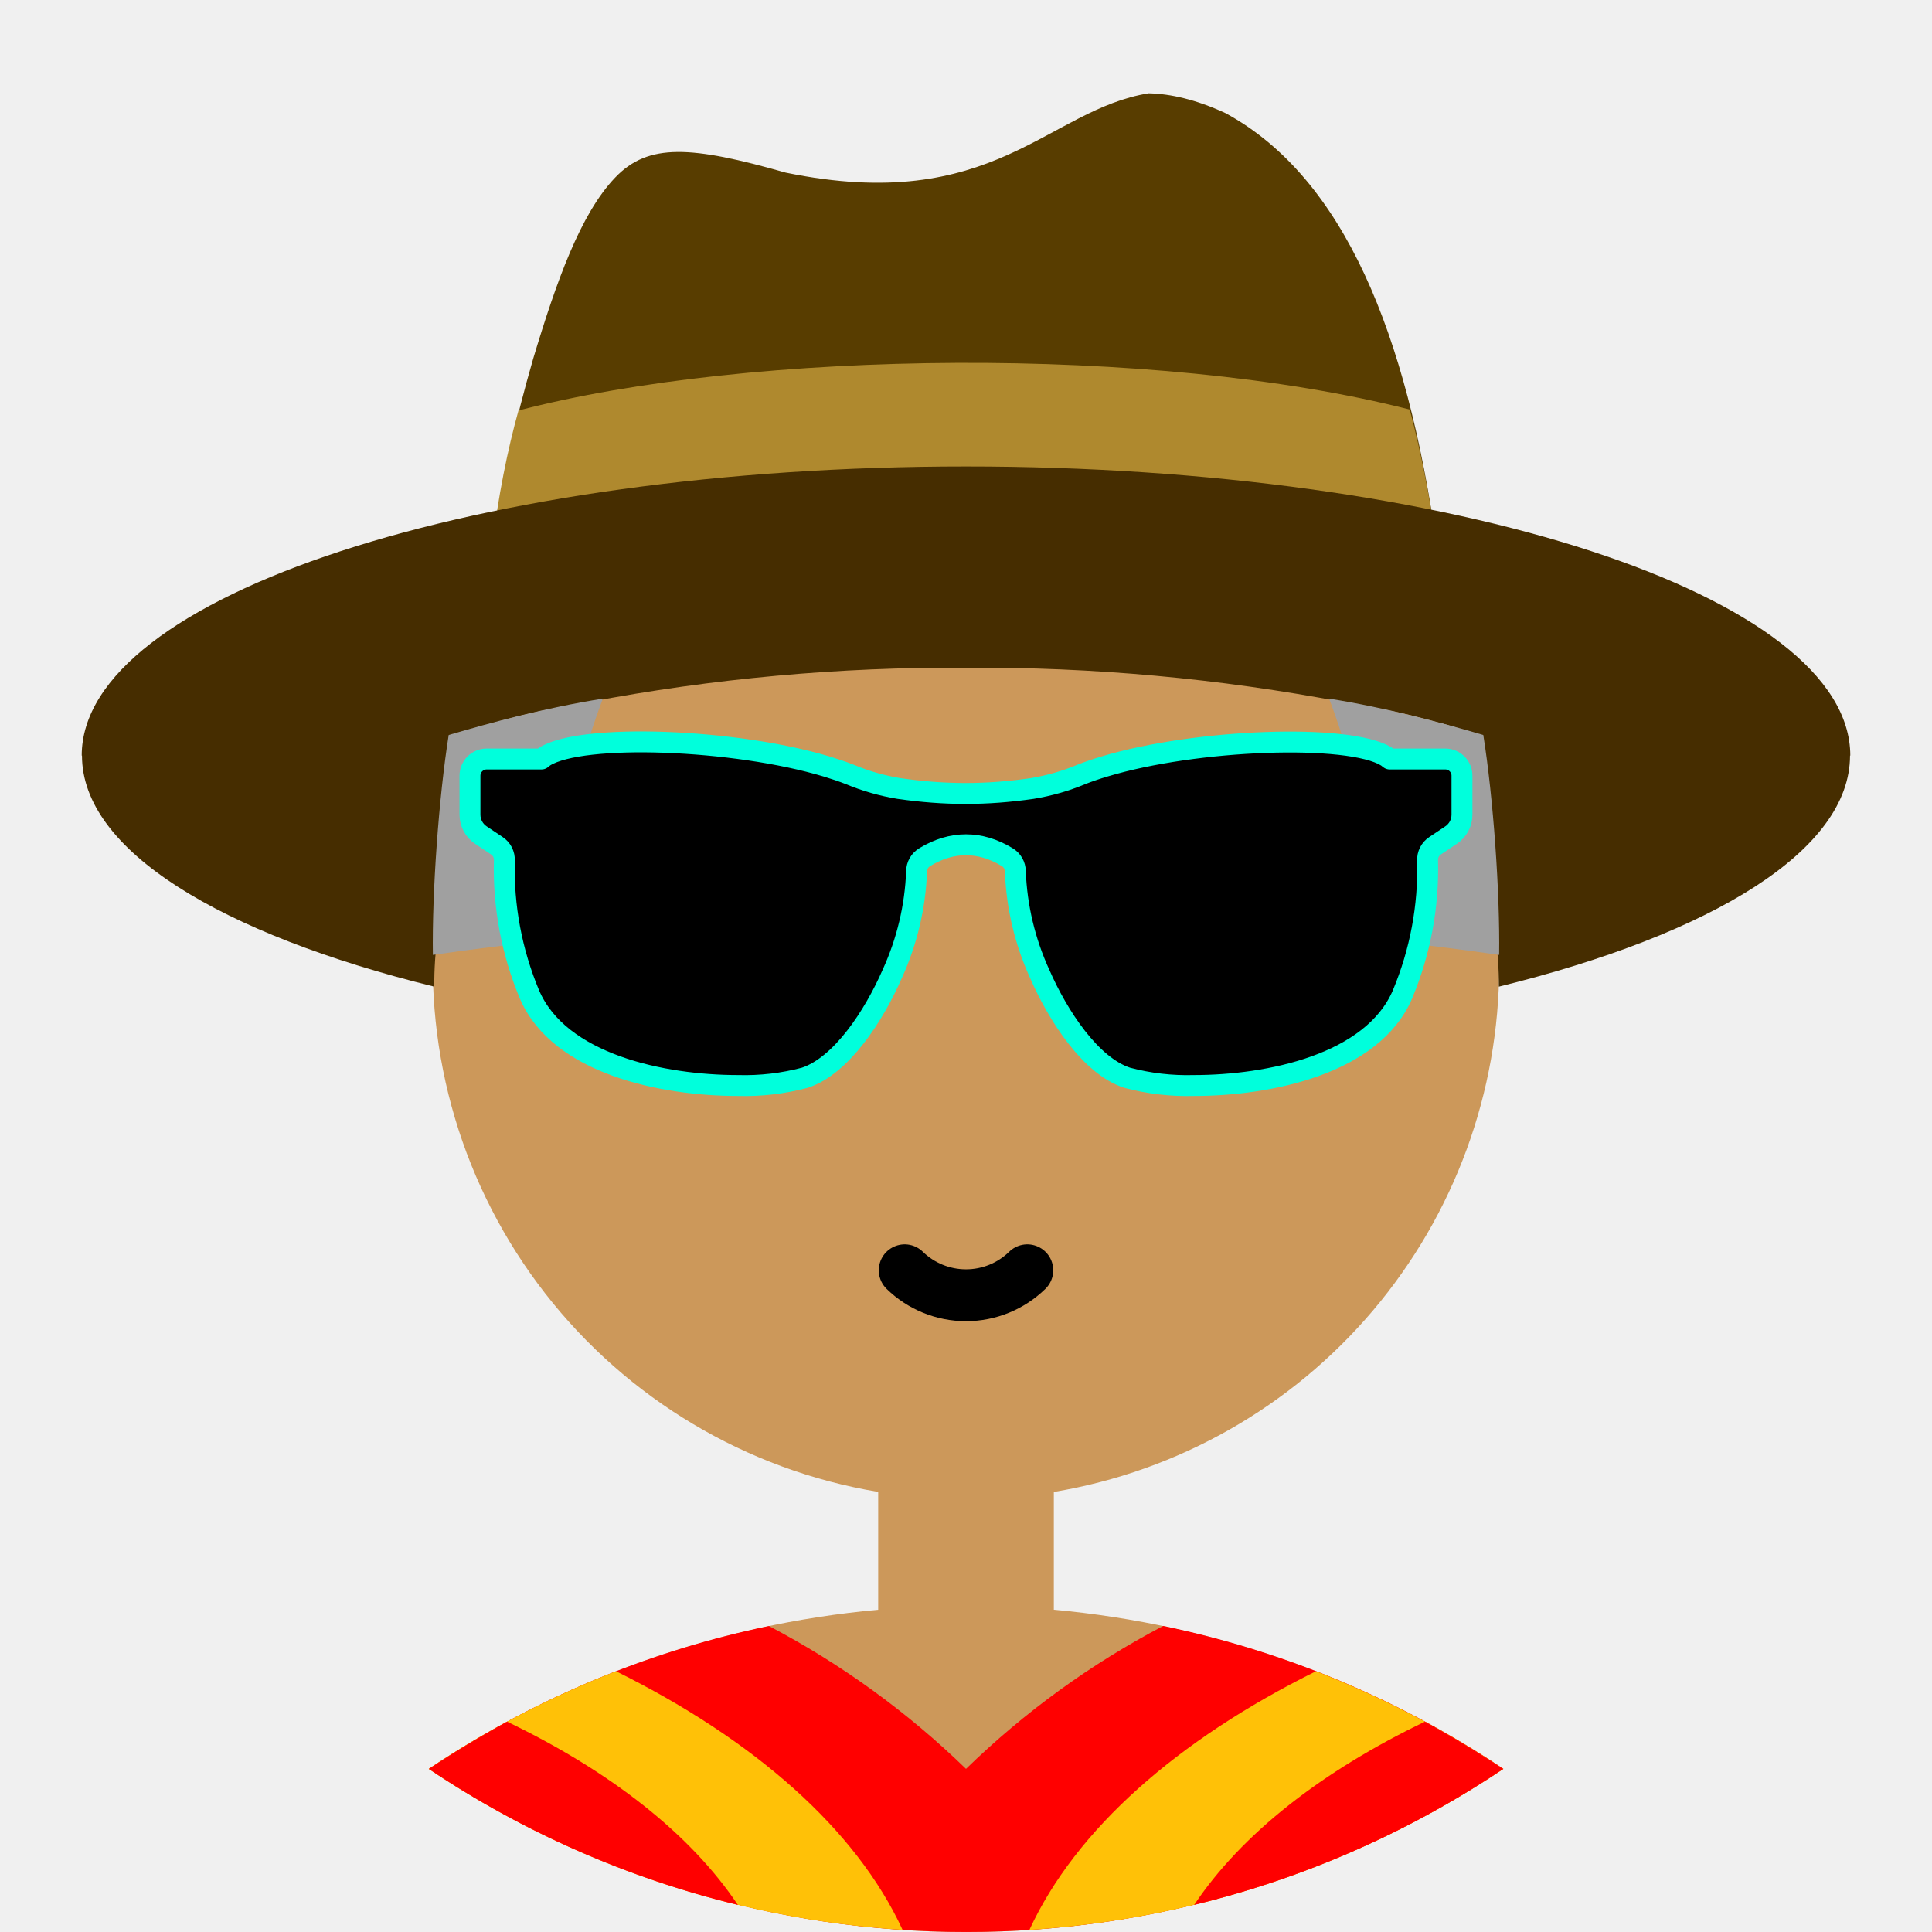
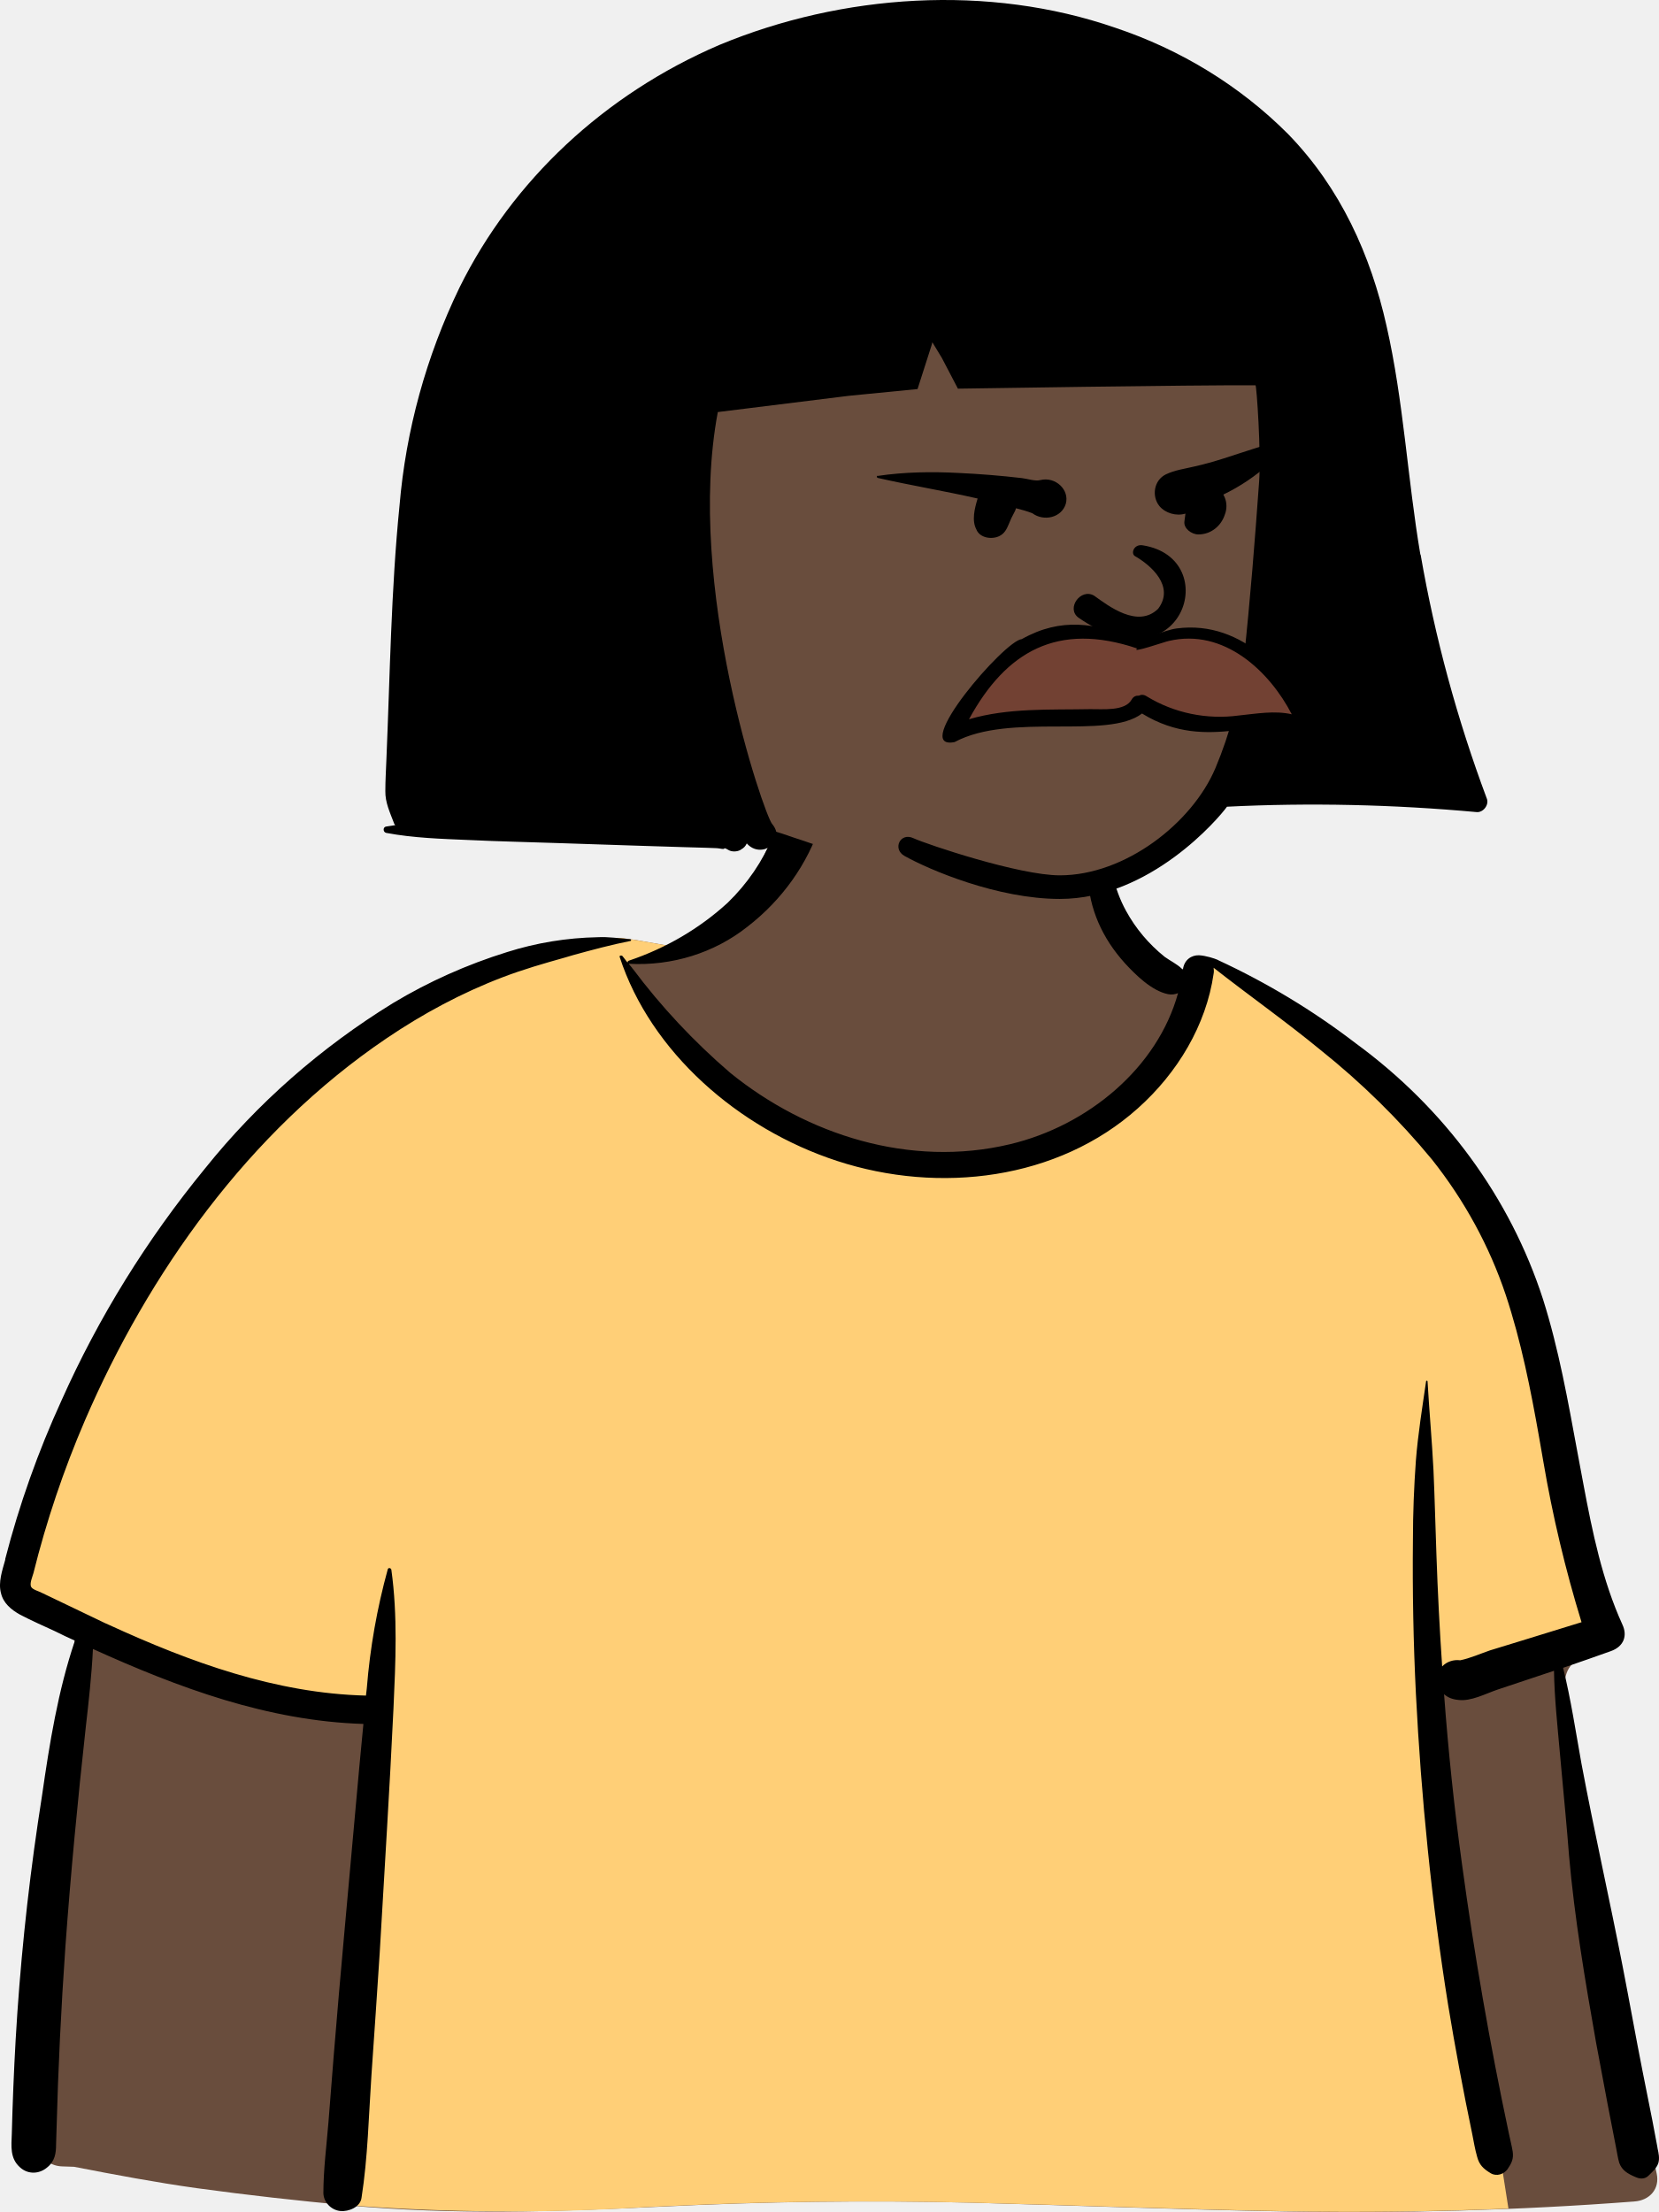
- <svg xmlns="http://www.w3.org/2000/svg" width="231" height="231" viewBox="0 0 231 231" fill="none">
-   <g clip-path="url(#clip0_252_93)">
-     <path d="M115.5 51.75C99.504 51.749 84.092 57.762 72.322 68.595C60.553 79.428 53.286 94.29 51.964 110.232C50.642 126.174 55.362 142.03 65.186 154.653C75.011 167.277 89.222 175.746 105 178.38V192.47C85.782 194.224 67.31 200.766 51.271 211.497C70.278 224.215 92.632 231.003 115.501 231.003C138.37 231.003 160.724 224.215 179.731 211.497C163.692 200.765 145.22 194.223 126.002 192.468V178.384C140.883 175.899 154.401 168.217 164.151 156.703C173.902 145.189 179.252 130.59 179.252 115.503C179.252 98.613 172.549 82.413 160.615 70.46C148.682 58.508 132.492 51.779 115.602 51.753C115.569 51.753 115.536 51.753 115.502 51.753L115.5 51.75Z" fill="#CC985A" />
-     <path d="M91.92 194.406C100.561 198.94 108.503 204.695 115.5 211.496C122.497 204.695 130.439 198.94 139.08 194.406C139.97 194.596 140.86 194.786 141.75 194.996C155.313 198.146 168.189 203.737 179.75 211.496C160.742 224.21 138.388 230.997 115.52 230.997C92.652 230.997 70.298 224.21 51.29 211.496C62.851 203.737 75.728 198.146 89.29 194.996C90.17 194.786 91.07 194.596 91.96 194.406H91.92Z" fill="#FF0000" />
-     <path d="M73.65 199.82C90.24 208.05 102.37 218.73 107.92 230.75C87.668 229.451 68.121 222.809 51.27 211.5C58.279 206.798 65.784 202.881 73.65 199.82Z" fill="#FFC107" />
-     <path d="M60.63 205.852C72.98 211.792 82.56 219.292 88.22 227.762C75.039 224.569 62.529 219.063 51.27 211.502C54.29 209.502 57.41 207.618 60.63 205.852Z" fill="#FF0000" />
-     <path d="M157.35 199.82C140.75 208.05 128.63 218.73 123.08 230.75C143.332 229.451 162.879 222.809 179.73 211.5C172.721 206.798 165.216 202.881 157.35 199.82Z" fill="#FFC107" />
-     <path d="M170.37 205.852C158.02 211.792 148.44 219.292 142.78 227.762C155.961 224.569 168.471 219.063 179.73 211.502C176.71 209.502 173.59 207.618 170.37 205.852Z" fill="#FF0000" />
-     <path d="M137.38 11.148C125.15 13.108 118.869 25.754 93.944 20.64C82.659 17.434 77.538 17.067 73.555 21.226C69.4 25.564 66.522 33.661 63.737 42.932C61.601 50.346 60.018 57.313 58.991 64.578H171.691C168.203 40.285 160.869 21.297 146.509 13.517C142.977 11.894 139.981 11.221 137.38 11.156L137.38 11.148Z" fill="#583D00" />
-     <path d="M114.37 43.386C94.925 43.474 75.846 45.458 61.991 49.085C60.715 53.664 59.559 59.254 58.763 65.892H171.873C171.035 59.881 169.956 54.218 168.554 48.968C153.325 45.084 133.681 43.299 114.374 43.386L114.37 43.386Z" fill="#AF892E" />
-     <path d="M115.5 55.773C57.11 55.773 9.77 71.249 9.77 90.343H9.801C9.801 101.638 26.297 111.662 51.927 117.97C51.824 110.2 54.715 96.066 57.201 86.939C63.294 85.223 64.13 85.042 70.368 83.948C85.242 81.122 100.358 79.744 115.501 79.832C130.644 79.744 145.76 81.122 160.634 83.948C166.871 85.042 167.84 85.223 173.934 86.939C176.419 96.066 179.31 110.199 179.207 117.97C204.837 111.662 221.2 101.638 221.2 90.343H221.231C221.231 71.25 173.891 55.773 115.501 55.773H115.5Z" fill="#462D00" />
-     <path d="M72.088 83.531C65.111 84.646 58.731 86.388 53.649 87.879C52.463 95.294 51.645 106.737 51.756 114.172C56.084 113.544 61.911 112.808 65.051 112.526C64.646 112.828 67.785 94.698 72.088 83.531ZM158.912 83.531C163.215 94.698 166.354 112.827 165.949 112.525C169.088 112.808 174.916 113.544 179.244 114.172C179.355 106.737 178.537 95.294 177.351 87.879C172.269 86.387 165.888 84.646 158.912 83.531Z" fill="#A0A0A0" />
-     <path d="M172.7 90.749H166.16C166.02 90.649 165.9 90.529 165.76 90.449C161.28 87.689 143.01 88.339 132.05 91.649C131.05 91.949 130.14 92.259 129.3 92.589C127.406 93.381 125.426 93.948 123.4 94.279C117.895 95.069 112.997 95.069 107.492 94.279C105.466 93.948 103.486 93.381 101.592 92.589C100.752 92.259 99.832 91.949 98.842 91.649C87.842 88.339 69.612 87.649 65.132 90.449C64.994 90.537 64.863 90.638 64.742 90.749H58.192C57.087 90.749 56.192 91.644 56.192 92.749V97.409C56.191 98.391 56.683 99.307 57.502 99.849L59.402 101.119C59.994 101.508 60.337 102.181 60.302 102.889C60.16 108.374 61.183 113.828 63.302 118.889C66.882 127.269 79.302 129.789 88.232 129.789C90.93 129.866 93.624 129.553 96.232 128.859C100.582 127.429 104.472 121.499 106.682 116.439C108.443 112.588 109.431 108.43 109.592 104.199C109.593 103.485 109.974 102.826 110.592 102.469C113.82 100.518 117.172 100.518 120.4 102.469C121.018 102.826 121.399 103.485 121.4 104.199C121.56 108.43 122.549 112.588 124.31 116.439C126.52 121.499 130.41 127.439 134.76 128.859C137.368 129.553 140.062 129.866 142.76 129.789C151.68 129.789 164.11 127.269 167.69 118.889C169.809 113.827 170.832 108.374 170.69 102.889C170.655 102.181 170.997 101.508 171.59 101.119L173.49 99.849C174.309 99.307 174.801 98.391 174.8 97.409V92.809C174.833 91.704 173.965 90.781 172.86 90.749H172.7Z" fill="black" stroke="#00FFDC" stroke-width="2.5" stroke-linecap="round" stroke-linejoin="round" />
-     <path d="M122.83 151.883C120.87 153.797 118.239 154.868 115.5 154.868C112.76 154.868 110.13 153.797 108.17 151.883" stroke="black" stroke-width="6.2" stroke-linecap="round" stroke-linejoin="round" />
-   </g>
-   <defs>
-     <clipPath id="clip0_252_93">
-       <rect width="231" height="231" fill="white" />
-     </clipPath>
-   </defs>
+ <svg xmlns="http://www.w3.org/2000/svg" width="150" height="200" viewBox="0 0 150 200" fill="none">
+   <path fill-rule="evenodd" clip-rule="evenodd" d="M144.643 172.494C143.507 166.479 142.511 160.44 141.655 154.384C141.464 153.003 141.176 151.443 142.172 150.439C143.57 149.005 144.853 147.785 145.007 145.741C145.16 143.822 144.47 141.724 144.049 139.86C143.116 135.951 142.011 132.081 140.736 128.258C139.472 124.367 138.074 120.512 136.657 116.675C135.335 113.088 134.071 109.448 132.348 106.005C129.092 99.461 123.538 94.619 116.721 91.374C114.997 90.567 111.55 87.698 109.769 87.07C108.141 86.46 108.141 88.2 106.532 87.536C105.249 87.016 104.043 86.335 103.334 85.169C102.568 83.914 100.595 82.139 100.289 80.687C99.657 77.567 100.346 74.913 97.991 72.564C95.823 70.507 93.104 69.033 90.12 68.296C83.666 66.629 75.086 67.794 71.199 73.407C69.341 76.078 68.709 79.324 66.181 81.493C63.998 83.412 64.496 84.721 61.661 85.689C61.489 85.743 57.142 84.882 56.989 84.936C53.886 84.309 50.918 86.048 48.083 87.052C43.849 88.566 39.803 90.508 36.018 92.844C28.413 97.588 21.777 103.57 16.427 110.506C9.678 119.195 4.716 128.985 1.796 139.375C1.47 140.523 1.125 141.707 1.508 142.854C1.834 143.804 2.542 144.504 3.385 145.078C4.534 145.849 6.832 146.333 6.775 147.893C6.756 149.076 6.315 150.313 6.104 151.479C5.856 152.86 5.664 154.258 5.453 155.639C4.534 161.987 3.806 168.37 3.481 174.754C3.059 181.082 3.027 187.429 3.385 193.761C3.404 194.173 3.538 194.568 3.768 194.873C3.577 194.944 3.538 195.303 3.787 195.357L4.304 195.446C4.692 195.718 5.161 195.869 5.645 195.877L6.698 195.913C10.394 196.63 14.091 197.329 17.825 197.849C22.383 198.477 26.941 198.979 31.518 199.409C40.94 200.27 50.286 199.983 59.689 199.517C69.09 199.051 78.507 198.931 87.918 199.158C97.34 199.409 106.762 199.786 116.184 199.947C126.717 200.126 137.25 199.857 147.745 199.051C149.181 198.961 150.082 197.885 149.794 196.54C148.09 188.525 146.156 180.563 144.624 172.512L144.643 172.494Z" fill="#694D3D" />
+   <path fill-rule="evenodd" clip-rule="evenodd" d="M48.064 87.052L48.294 86.98C51.071 85.958 53.963 84.326 56.989 84.936C57.084 84.9 59.057 85.277 60.417 85.51L59.134 86.765L56.874 87.141C64.668 99.173 73.88 105.198 84.509 105.198C95.137 105.198 103.219 99.173 108.715 87.141L109.481 86.962C109.558 86.962 109.673 86.998 109.769 87.034C111.55 87.679 115.016 90.548 116.721 91.355C123.538 94.583 129.073 99.424 132.348 105.987C134.014 109.322 135.259 112.801 136.523 116.298L136.657 116.656C138.074 120.493 139.472 124.367 140.736 128.24C141.942 131.898 143.034 135.592 143.915 139.321L144.049 139.841C144.47 141.706 145.16 143.786 145.007 145.723C144.949 146.391 144.754 147.042 144.432 147.641L129.035 152.841L136.389 199.696C129.667 199.965 122.925 200.054 116.184 199.929C106.762 199.767 97.34 199.391 87.918 199.158C78.782 198.943 69.667 199.032 60.532 199.463L58.233 199.57C49.336 200.126 40.406 200.066 31.518 199.391L30.924 199.337V192.469L34.046 154.294L18.151 151.497L2.581 144.414C2.092 143.977 1.723 143.436 1.508 142.836C1.144 141.76 1.413 140.684 1.7 139.608L1.796 139.375C4.758 128.999 9.717 119.216 16.427 110.506C21.77 103.565 28.399 97.577 35.999 92.826C39.791 90.495 43.832 88.54 48.064 87.034V87.052Z" fill="#FFCF77" />
+   <path fill-rule="evenodd" clip-rule="evenodd" d="M54.039 84.739C55.016 84.685 56.012 84.847 56.989 84.918C57.065 84.936 57.104 85.062 56.989 85.08C55.265 85.42 53.541 85.886 51.837 86.353L51.109 86.568C49.194 87.106 47.317 87.644 45.441 88.361C41.725 89.778 38.202 91.678 34.946 93.884C22.44 102.347 13.401 115.168 7.675 128.437C5.748 132.921 4.192 137.537 3.021 142.244C2.945 142.531 2.638 143.213 2.83 143.499C2.964 143.733 3.519 143.876 3.787 144.02L4.649 144.432L9.475 146.745L9.916 146.942C17.193 150.277 24.93 153.111 33.088 153.308L33.165 152.644C33.454 149.013 34.089 145.412 35.061 141.886C35.118 141.706 35.367 141.778 35.386 141.939C35.961 146.082 35.769 150.26 35.578 154.438C35.233 161.789 34.754 169.177 34.333 176.547C34.103 180.241 33.835 183.899 33.586 187.61C33.337 191.286 33.261 195.07 32.686 198.728C32.571 199.552 31.537 199.983 30.771 199.911C29.928 199.821 29.258 199.104 29.239 198.297C29.239 196.163 29.526 193.994 29.698 191.878L30.177 185.817C30.771 178.447 31.48 171.078 32.131 163.708C32.361 161.095 32.603 158.483 32.858 155.872C24.202 155.603 16.12 152.591 8.403 149.094C8.288 151.461 8.02 153.846 7.752 156.195C7.024 162.793 6.392 169.392 5.913 176.009C5.523 181.544 5.255 187.086 5.109 192.631L5.07 193.886C5.07 194.675 4.975 195.41 4.247 195.984C3.538 196.576 2.542 196.612 1.834 195.984C0.876 195.159 1.03 194.03 1.068 192.918C1.14 190.095 1.255 187.274 1.413 184.454C1.791 177.886 2.462 171.336 3.423 164.82L3.806 162.309C4.477 157.647 5.243 152.86 6.775 148.341C6.181 148.072 5.587 147.803 4.994 147.498C3.94 147.014 2.849 146.53 1.815 145.992C1.01 145.544 0.302 144.952 0.091 144.055C-0.177 143.069 0.206 141.993 0.474 141.025V140.953C1.74 136.046 3.444 131.248 5.568 126.608C8.909 119.119 13.274 112.067 18.553 105.629C23.251 99.769 28.998 94.715 35.54 90.692C38.755 88.759 42.216 87.211 45.843 86.084C48.486 85.246 51.25 84.793 54.039 84.739ZM71.294 72.904C72.444 71.739 74.761 72.94 74.205 74.482C73.018 78.135 70.707 81.378 67.56 83.806C64.585 86.158 60.761 87.352 56.874 87.142L57.199 87.572C59.767 91.008 62.727 94.17 66.028 97.004C72.922 102.598 82.268 105.611 91.307 103.459C98.412 101.774 104.675 96.502 106.513 89.796C106.264 89.903 105.939 89.957 105.594 89.885C104.119 89.58 102.664 88.128 101.706 87.088C100.691 85.958 99.887 84.757 99.293 83.376C98.221 80.866 97.876 77.62 99.351 75.182C99.542 74.877 99.925 75.056 99.983 75.361L100.04 75.809C100.327 78.086 100.672 80.292 101.821 82.372C102.684 83.952 103.868 85.359 105.307 86.514C105.804 86.873 106.417 87.16 106.858 87.59L106.954 87.662C107.068 86.765 107.739 86.353 108.409 86.371C109.041 86.406 109.807 86.658 110.094 86.783L110.113 86.801C114.561 88.86 118.744 91.386 122.581 94.332C130.635 100.225 136.547 108.304 139.51 117.463C140.947 122 141.77 126.68 142.632 131.342L143.168 134.211C143.972 138.497 144.872 142.89 146.692 146.888C147.171 147.911 146.807 148.879 145.639 149.291C144.207 149.804 142.77 150.306 141.33 150.797C142.038 153.666 142.479 156.625 142.996 159.494C144.145 165.609 145.524 171.687 146.711 177.784C147.324 180.922 147.879 184.06 148.492 187.162L149.392 191.681L149.852 194.119L149.871 194.245C149.967 194.675 150.062 195.123 149.947 195.554C149.794 196.038 149.392 196.379 149.028 196.737C148.722 197.024 148.301 197.024 147.937 196.863L147.803 196.809C147.151 196.522 146.654 196.235 146.405 195.554C146.27 195.106 146.213 194.621 146.117 194.173C145.602 191.57 145.104 188.964 144.624 186.355L144.317 184.723C143.321 179.093 142.364 173.445 141.866 167.778C141.674 165.268 141.425 162.74 141.195 160.211L141.023 158.329C140.812 155.944 140.544 153.487 140.506 151.066L139.644 151.353L135.393 152.77C134.339 153.129 132.999 153.846 131.869 153.702C131.314 153.649 130.911 153.487 130.567 153.182C130.95 158.347 131.486 163.475 132.195 168.603C133.299 176.716 134.704 184.789 136.408 192.81C136.523 193.384 136.676 193.958 136.772 194.532C136.867 195.195 136.676 195.59 136.293 196.146C135.967 196.576 135.335 196.809 134.799 196.504C134.11 196.092 133.746 195.733 133.554 194.998C133.363 194.334 133.248 193.635 133.114 192.954C132.303 189.071 131.575 185.173 130.931 181.263C129.437 171.938 128.498 162.542 128.02 153.146C127.791 148.5 127.702 143.848 127.752 139.196C127.752 136.811 127.847 134.426 128.02 132.041C128.211 129.639 128.594 127.29 128.939 124.905C128.939 124.815 129.073 124.815 129.073 124.905C129.226 127.577 129.475 130.248 129.609 132.92C129.724 135.484 129.782 138.03 129.877 140.595C129.992 143.948 130.165 147.319 130.394 150.672C130.596 150.461 130.85 150.3 131.134 150.203C131.418 150.106 131.723 150.076 132.022 150.116C132.922 149.937 133.88 149.506 134.722 149.22L137.94 148.233L142.996 146.673C141.533 141.914 140.382 137.076 139.549 132.185L139.165 129.979C138.399 125.64 137.538 121.283 136.14 117.069C134.664 112.672 132.411 108.539 129.475 104.84C126.485 101.217 123.103 97.894 119.383 94.924C116.242 92.342 112.929 90.011 109.73 87.5C109.75 87.662 109.769 87.859 109.73 88.038C109.06 92.682 106.475 97.004 102.874 100.214C95.654 106.669 84.949 107.996 75.68 104.965C66.737 102.043 58.827 95.103 56.031 86.532C55.974 86.389 56.184 86.353 56.28 86.442L56.74 87.034C56.74 86.962 56.778 86.873 56.874 86.855C60.216 85.73 63.26 83.945 65.798 81.619C67.568 79.902 68.954 77.872 69.877 75.648L69.954 75.469C70.279 74.572 70.567 73.639 71.294 72.922V72.904Z" fill="black" />
+   <path fill-rule="evenodd" clip-rule="evenodd" d="M113.882 20.025C102.397 12.888 79.368 13.659 66.717 18.035C54.372 21.71 50.053 31.949 48.008 42.995C45.523 55.421 45.848 73.335 63.774 73.119C66.278 74.267 69.068 74.751 71.686 75.701C75.24 76.867 78.757 78.212 82.369 79.216C89.497 81.368 97.428 81.188 104.193 78.032C107.92 76.347 109.467 73.711 111.914 70.896C119.023 62.719 122.596 51.028 122.272 40.628C121.698 33.312 120.418 24.849 113.882 20.007V20.025Z" fill="#694D3D" />
+   <path fill-rule="evenodd" clip-rule="evenodd" d="M128.425 50.15C127.259 43.282 126.915 36.289 125.367 29.475C123.934 23.073 121.22 17.013 116.462 12.117C112.144 7.788 106.784 4.493 100.83 2.506C89.363 -1.456 76.158 -0.56 65.035 4.066C54.672 8.517 46.343 16.294 41.548 25.996C38.532 32.231 36.695 38.912 36.121 45.739C35.357 53.359 35.261 61.052 34.936 68.69C34.898 69.641 34.841 70.591 34.841 71.524C34.822 72.564 35.261 73.46 35.624 74.428C35.643 74.5 35.682 74.554 35.739 74.608L34.917 74.733C34.611 74.769 34.611 75.235 34.917 75.307C37.401 75.773 39.924 75.845 42.447 75.953C45.065 76.078 47.664 76.132 50.282 76.222L57.926 76.473L61.94 76.598L63.851 76.652L64.806 76.688C65.055 76.688 65.475 76.849 65.513 76.688L65.666 76.742L65.857 76.849C66.144 77.028 66.622 77.028 66.947 76.849L67.023 76.795C67.249 76.674 67.424 76.484 67.52 76.257C68.819 77.728 71.151 76.078 69.813 74.5C69.087 73.657 61.94 52.983 64.902 37.257L76.75 35.787L82.961 35.177L84.242 31.178L84.299 30.945L85.159 32.362L86.611 35.141C86.611 35.141 108.206 34.8 113.519 34.836C113.614 34.836 114.035 40.879 113.844 43.551C113.462 48.894 113.041 54.22 112.468 59.563C112.095 62.958 111.226 66.288 109.888 69.462C107.786 74.428 101.728 79.144 95.823 79.144C92.134 79.144 83.821 76.347 82.598 75.791C81.394 75.217 80.668 76.76 81.776 77.387C84.012 78.642 90.185 81.278 95.823 81.278C104.002 81.278 110.194 73.98 110.939 72.94C118.392 72.564 126.036 72.743 133.489 73.424C134.101 73.496 134.636 72.779 134.445 72.241C131.755 65.051 129.747 57.653 128.444 50.132L128.425 50.15Z" fill="black" />
+   <path fill-rule="evenodd" clip-rule="evenodd" d="M107.528 57.734C107.815 57.376 108.505 58.882 108.658 59.061C109.271 59.779 109.769 60.837 109.845 61.733V61.805L112.795 61.41C113.178 61.141 113.714 61.231 114.231 61.464C115.38 62.002 114.805 63.741 113.58 63.706C110.228 63.634 106.819 64.028 103.487 64.405C101.783 64.584 100.078 64.763 98.393 65.032C96.803 65.266 95.176 65.606 93.567 65.66C93.49 65.66 93.452 65.552 93.529 65.517C94.946 64.835 96.555 64.423 98.087 64.01C101.211 63.151 104.399 62.51 107.624 62.092L107.586 62.02C107.394 61.41 107.394 60.711 107.356 60.083L107.337 59.725C107.298 59.151 107.26 58.057 107.528 57.717V57.734ZM102.606 50.275C104.062 51.1 106.245 53.019 104.713 55.045C102.874 56.838 100.232 54.794 98.929 53.861C97.723 53.144 96.382 54.991 97.493 55.834C106.877 62.343 110.707 50.49 103.334 49.307C102.53 49.163 102.223 50.024 102.606 50.275ZM79.357 43.031C81.77 42.672 84.221 42.636 86.653 42.762C88.574 42.85 90.49 43.006 92.399 43.228C92.878 43.282 93.605 43.533 94.065 43.407C95.425 43.067 96.727 44.286 96.363 45.559C95.98 46.814 94.371 47.173 93.337 46.402C92.858 46.223 92.38 46.079 91.863 45.954C91.824 46.097 91.767 46.24 91.69 46.366L91.441 46.85L91.326 47.119L91.211 47.388C91.02 47.836 90.828 48.249 90.331 48.482C89.641 48.805 88.569 48.625 88.281 47.872C87.841 47.065 88.128 45.954 88.377 45.129L88.396 45.075C85.409 44.394 82.344 43.892 79.357 43.21C79.261 43.174 79.242 43.031 79.357 43.013V43.031ZM115.093 40.018C115.246 39.731 115.61 39.731 115.82 40.018C116.28 40.61 115.246 41.489 114.786 41.901L114.748 41.937C113.521 43.047 112.128 43.984 110.611 44.716L110.745 45.003C110.937 45.469 110.937 46.043 110.745 46.527C110.42 47.532 109.52 48.321 108.352 48.321C107.739 48.321 107.011 47.783 107.088 47.155L107.183 46.438C106.36 46.689 105.364 46.402 104.828 45.756C104.119 44.878 104.311 43.425 105.421 42.887C106.245 42.493 107.145 42.385 108.026 42.17C108.907 41.973 109.788 41.722 110.631 41.453L113.178 40.628L114.422 40.234C114.614 40.18 114.882 40.054 115.093 40.018Z" fill="black" />
+   <path fill-rule="evenodd" clip-rule="evenodd" d="M109.999 57.52C107.317 57.107 104.521 57.735 101.917 58.398C97.819 55.87 92.475 58.416 89.526 61.572C88.53 62.361 86.405 63.383 87.515 64.871C87.094 65.929 86.979 66.413 87.86 65.194C92.82 65.732 98.125 64.71 103.028 63.76C104.713 64.297 106.168 65.517 108.007 65.104C109.73 65.445 111.646 65.768 113.178 64.728C114.384 64.674 117.046 66.682 117.008 64.351C116.625 62.11 111.895 58.398 109.999 57.537V57.52Z" fill="#724133" />
+   <path fill-rule="evenodd" clip-rule="evenodd" d="M112.009 64.692C109.108 65.083 106.153 64.471 103.698 62.971C103.43 62.791 103.181 62.791 102.97 62.899C102.721 62.881 102.472 62.971 102.319 63.257C101.706 64.333 99.676 64.1 98.565 64.118C94.927 64.19 91.135 63.992 87.611 65.033C90.963 58.882 95.635 56.21 102.817 58.631C102.166 59.133 105.421 57.986 105.69 57.95C110.669 56.784 114.786 60.693 116.797 64.584C115.265 64.226 113.58 64.531 112.009 64.692ZM118.961 65.75C116.759 61.123 112.45 56.031 106.398 56.82C105.153 56.999 103.851 57.788 102.606 57.645C98.987 56.39 95.999 55.762 92.38 57.788C90.848 57.896 82.21 67.901 86.309 67.095C91.365 64.387 100.117 66.915 103.257 64.513C109.386 68.278 114.403 64.19 117.87 66.539C118.444 67.077 119.306 66.413 118.961 65.75Z" fill="black" />
</svg>
